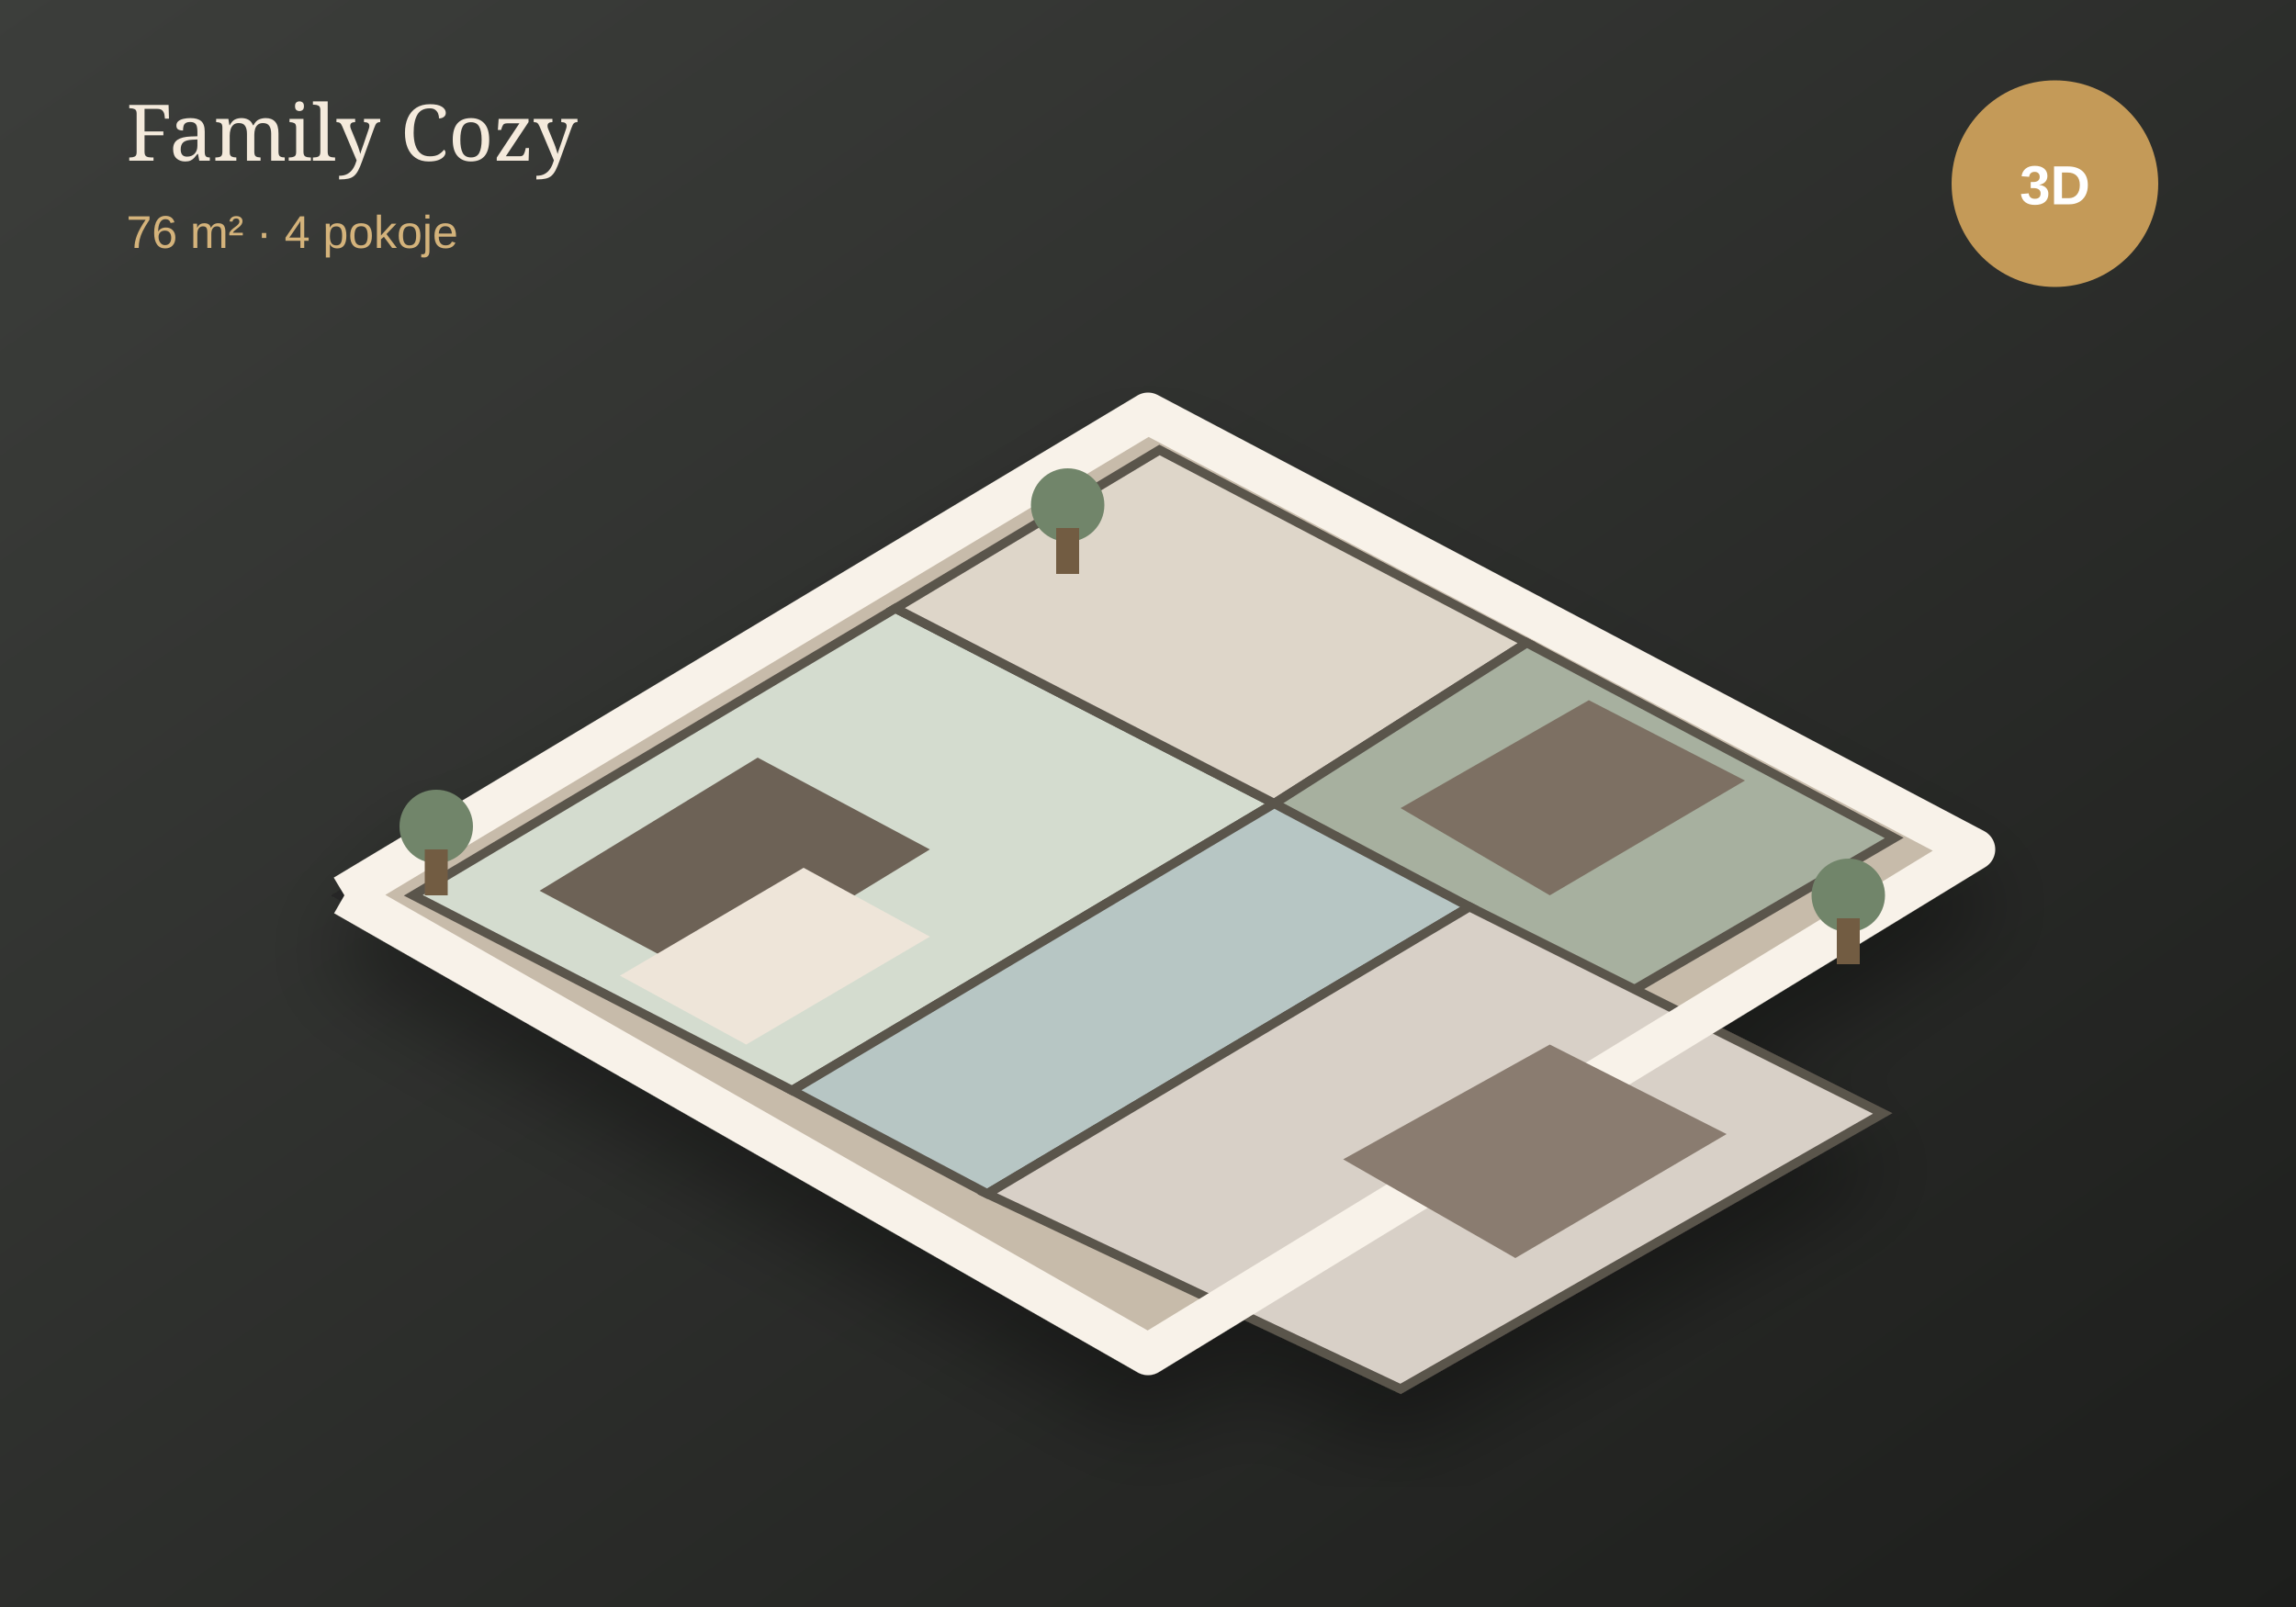
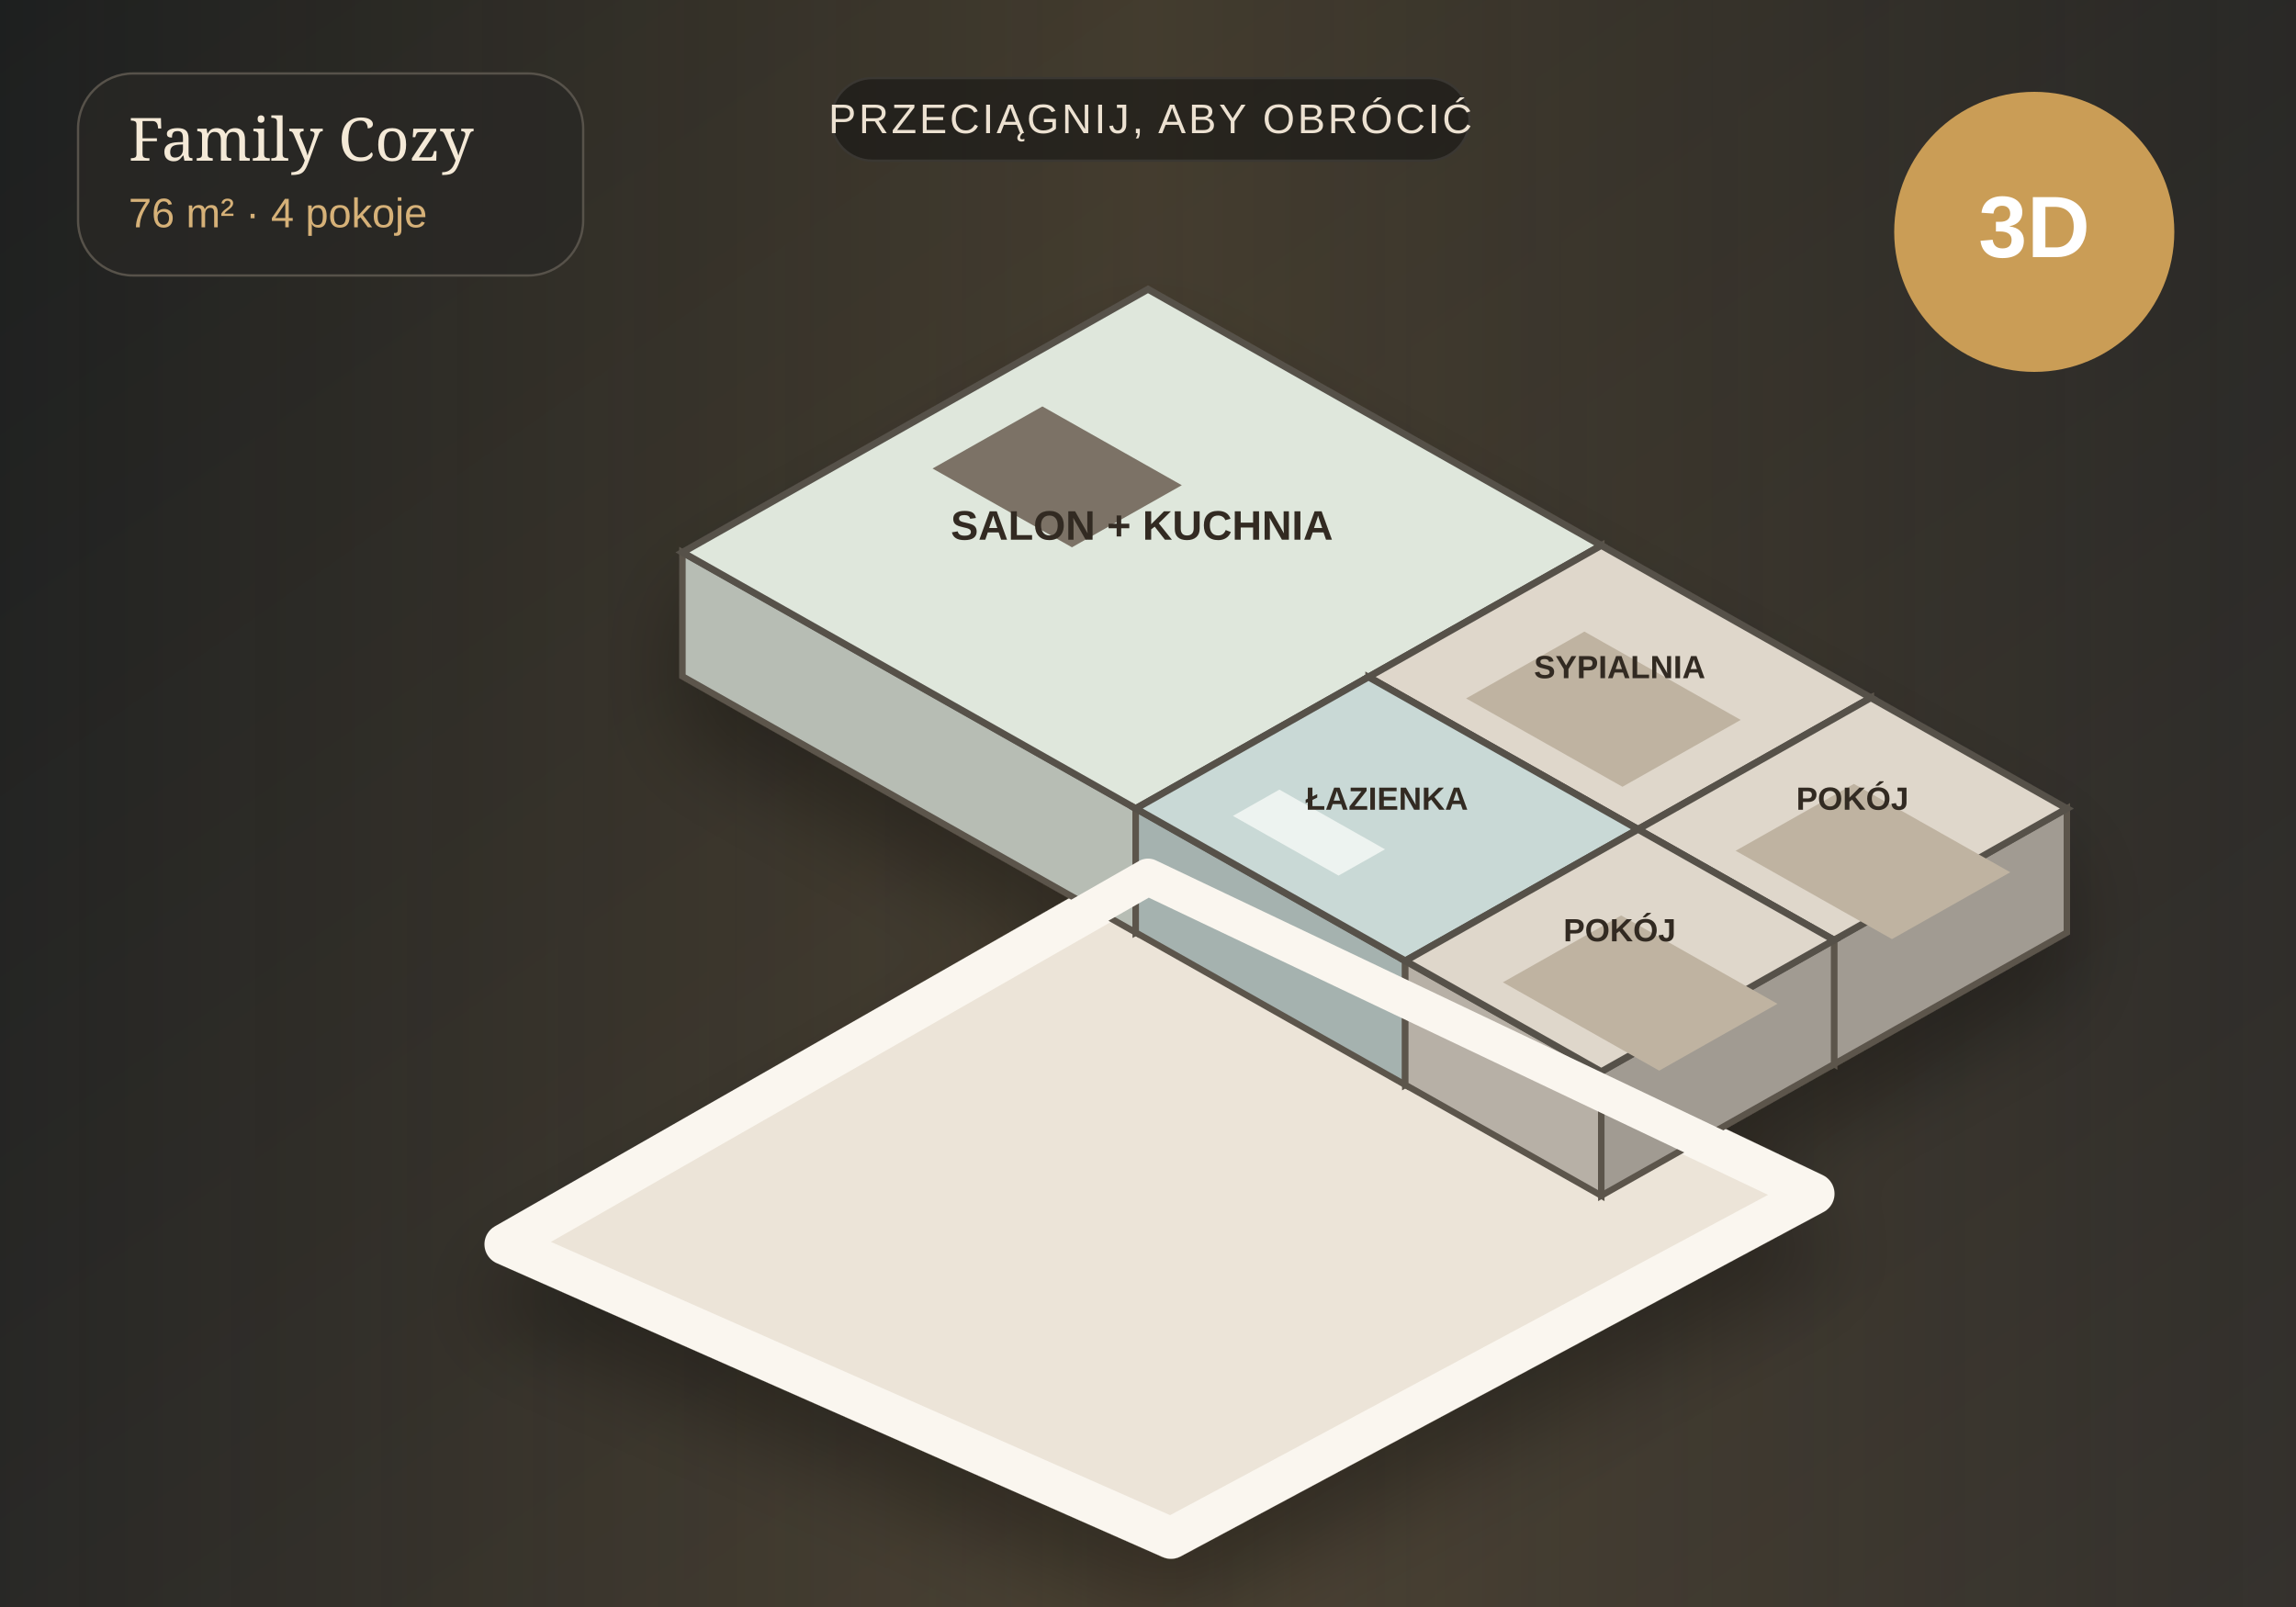
<svg xmlns="http://www.w3.org/2000/svg" viewBox="0 0 1000 700">
  <defs>
    <linearGradient id="bg" x1="0" x2="1" y1="0" y2="1">
-       <stop stop-color="#3c3e3b" />
-       <stop offset="1" stop-color="#1d1e1c" />
+       <stop stop-color="#1d1f1f" />
+       <stop offset="1" stop-color="#34312d" />
+     </linearGradient>
+     <linearGradient id="glow" x1="0" x2="1">
+       <stop stop-color="#d3a862" stop-opacity="0.0" />
+       <stop offset="0.5" stop-color="#d3a862" stop-opacity="0.18" />
+       <stop offset="1" stop-color="#d3a862" stop-opacity="0.0" />
    </linearGradient>
    <filter id="shadow">
-       <feDropShadow dx="0" dy="24" stdDeviation="18" flood-opacity=".35" />
+       <feDropShadow dx="0" dy="24" stdDeviation="18" flood-opacity="0.3" />
    </filter>
  </defs>
  <rect width="100%" height="100%" fill="url(#bg)" />
+   <rect x="0" y="0" width="1000" height="700" fill="url(#glow)" />
  <g filter="url(#shadow)">
-     <polygon points="150,390 500,180 860,370 500,590" fill="#c7bbaa" stroke="#272725" stroke-width="6" />
-     <polygon points="180,390 390,265 555,350 345,475" fill="#d4dccf" stroke="#5a544c" stroke-width="4" />
-     <polygon points="390,265 505,196 665,280 555,350" fill="#ded6c9" stroke="#5a544c" stroke-width="4" />
-     <polygon points="555,350 665,280 825,365 705,435" fill="#a7b09f" stroke="#5a544c" stroke-width="4" />
-     <polygon points="345,475 555,350 640,395 430,520" fill="#b7c6c4" stroke="#5a544c" stroke-width="4" />
-     <polygon points="430,520 640,395 820,485 610,605" fill="#d8d0c7" stroke="#5a544c" stroke-width="4" />
-     <polyline points="150,390 500,180 860,370 500,590 150,390" fill="none" stroke="#f8f2e9" stroke-width="18" stroke-linejoin="round" />
-     <polygon points="235,388 330,330 405,370 310,428" fill="#6d6257" />
-     <polygon points="270,425 350,378 405,408 325,455" fill="#eee5d9" />
-     <polygon points="610,352 692,305 760,340 675,390" fill="#7d7063" />
-     <polygon points="585,505 675,455 752,494 660,548" fill="#8a7c70" />
-     <circle cx="190" cy="360" r="16" fill="#71856a" />
-     <rect x="185" y="370" width="10" height="20" fill="#725b43" />
-     <circle cx="805" cy="390" r="16" fill="#71856a" />
-     <rect x="800" y="400" width="10" height="20" fill="#725b43" />
-     <circle cx="465" cy="220" r="16" fill="#71856a" />
-     <rect x="460" y="230" width="10" height="20" fill="#725b43" />
+     <path d="M220 542 L500 382 L790 520 L510 670 Z" fill="#ece4d8" stroke="#faf6ef" stroke-width="18" stroke-linejoin="round" />
+     <g>
+       <polygon points="297.232,240.608 494.664,352.2 494.664,406.2 297.232,294.608" fill="#b7bdb4" stroke="#5b544b" stroke-width="2.8" />
+       <polygon points="697.432,237.592 494.664,352.2 494.664,406.2 697.432,291.592" fill="#a1a69e" stroke="#5b544b" stroke-width="2.8" />
+       <polygon points="500,126 697.432,237.592 494.664,352.2 297.232,240.608" fill="#dfe7dc" stroke="#56514a" stroke-width="3" />
+       <polygon points="454,177.04 514.72,211.36 466.88,238.4 406.16,204.08" fill="#7b7266" />
+       <text x="497.332" y="235.1" text-anchor="middle" font-family="Arial" font-size="18" font-weight="700" fill="#332c23">SALON + KUCHNIA</text>
+     </g>
+     <g>
+       <polygon points="596.048,294.896 713.44,361.248 713.44,415.248 596.048,348.896" fill="#b7b0a6" stroke="#5b544b" stroke-width="2.8" />
+       <polygon points="814.824,303.944 713.44,361.248 713.44,415.248 814.824,357.944" fill="#a19b92" stroke="#5b544b" stroke-width="2.8" />
+       <polygon points="697.432,237.592 814.824,303.944 713.44,361.248 596.048,294.896" fill="#dfd7cb" stroke="#56514a" stroke-width="3" />
+       <polygon points="690.072,275.112 758.152,313.592 706.632,342.712 638.552,304.232" fill="#bfb3a1" />
+       <text x="705.436" y="295.42" text-anchor="middle" font-family="Arial" font-size="14" font-weight="700" fill="#332c23">SYPIALNIA</text>
+     </g>
+     <g>
+       <polygon points="713.44,361.248 798.816,409.504 798.816,463.504 713.44,415.248" fill="#b7b0a6" stroke="#5b544b" stroke-width="2.8" />
+       <polygon points="900.2,352.2 798.816,409.504 798.816,463.504 900.2,406.2" fill="#a19b92" stroke="#5b544b" stroke-width="2.8" />
+       <polygon points="814.824,303.944 900.2,352.2 798.816,409.504 713.44,361.248" fill="#dfd7cb" stroke="#56514a" stroke-width="3" />
+       <polygon points="807.464,341.464 875.544,379.944 824.024,409.064 755.944,370.584" fill="#bfb3a1" />
+       <text x="806.82" y="352.724" text-anchor="middle" font-family="Arial" font-size="14" font-weight="700" fill="#332c23">POKÓJ</text>
+     </g>
+     <g>
+       <polygon points="494.664,352.2 612.056,418.552 612.056,472.552 494.664,406.2" fill="#a5b2af" stroke="#5b544b" stroke-width="2.8" />
+       <polygon points="713.44,361.248 612.056,418.552 612.056,472.552 713.44,415.248" fill="#919c9a" stroke="#5b544b" stroke-width="2.8" />
+       <polygon points="596.048,294.896 713.44,361.248 612.056,418.552 494.664,352.2" fill="#c9d9d6" stroke="#56514a" stroke-width="3" />
+       <polygon points="557.224,343.96 603.224,369.96 582.984,381.4 536.984,355.4" fill="#edf3f0" />
+       <text x="604.052" y="352.724" text-anchor="middle" font-family="Arial" font-size="14" font-weight="700" fill="#332c23">ŁAZIENKA</text>
+     </g>
+     <g>
+       <polygon points="612.056,418.552 697.432,466.808 697.432,520.808 612.056,472.552" fill="#b7b0a6" stroke="#5b544b" stroke-width="2.8" />
+       <polygon points="798.816,409.504 697.432,466.808 697.432,520.808 798.816,463.504" fill="#a19b92" stroke="#5b544b" stroke-width="2.8" />
+       <polygon points="713.44,361.248 798.816,409.504 697.432,466.808 612.056,418.552" fill="#dfd7cb" stroke="#56514a" stroke-width="3" />
+       <polygon points="706.08,398.768 774.16,437.248 722.64,466.368 654.56,427.888" fill="#bfb3a1" />
+       <text x="705.436" y="410.028" text-anchor="middle" font-family="Arial" font-size="14" font-weight="700" fill="#332c23">POKÓJ</text>
+     </g>
+     <path d="M220 542 L500 382 L790 520" fill="none" stroke="#faf6ef" stroke-width="16" stroke-linecap="round" stroke-linejoin="round" />
  </g>
-   <text x="55" y="70" font-family="Georgia" font-size="34" fill="#f4eadc">Family Cozy</text>
-   <text x="55" y="108" font-family="Arial" font-size="20" fill="#d4b37b">76 m² · 4 pokoje</text>
-   <circle cx="895" cy="80" r="45" fill="#c49a58" />
-   <text x="895" y="89" text-anchor="middle" font-family="Arial" font-size="24" font-weight="700" fill="#fff">3D</text>
+   <g>
+     <rect x="34" y="32" width="220" height="88" rx="24" fill="#282724" fill-opacity="0.75" stroke="#57524a" />
+     <text x="56" y="70" font-family="Georgia" font-size="26" fill="#f4e9d7">Family Cozy</text>
+     <text x="56" y="99" font-family="Arial" font-size="18" fill="#d6b178">76 m² · 4 pokoje</text>
+     <rect x="825" y="40" width="122" height="122" rx="61" fill="#ca9d56" />
+     <text x="886" y="112" text-anchor="middle" font-family="Arial" font-size="38" font-weight="700" fill="#fff">3D</text>
+     <rect x="362" y="34" width="278" height="36" rx="18" fill="#111" fill-opacity="0.54" stroke="#3a3732" />
+     <text x="501" y="58" text-anchor="middle" font-family="Arial" font-size="18" letter-spacing="1.2" fill="#ece1d1">PRZECIĄGNIJ, ABY OBRÓCIĆ</text>
+   </g>
</svg>
